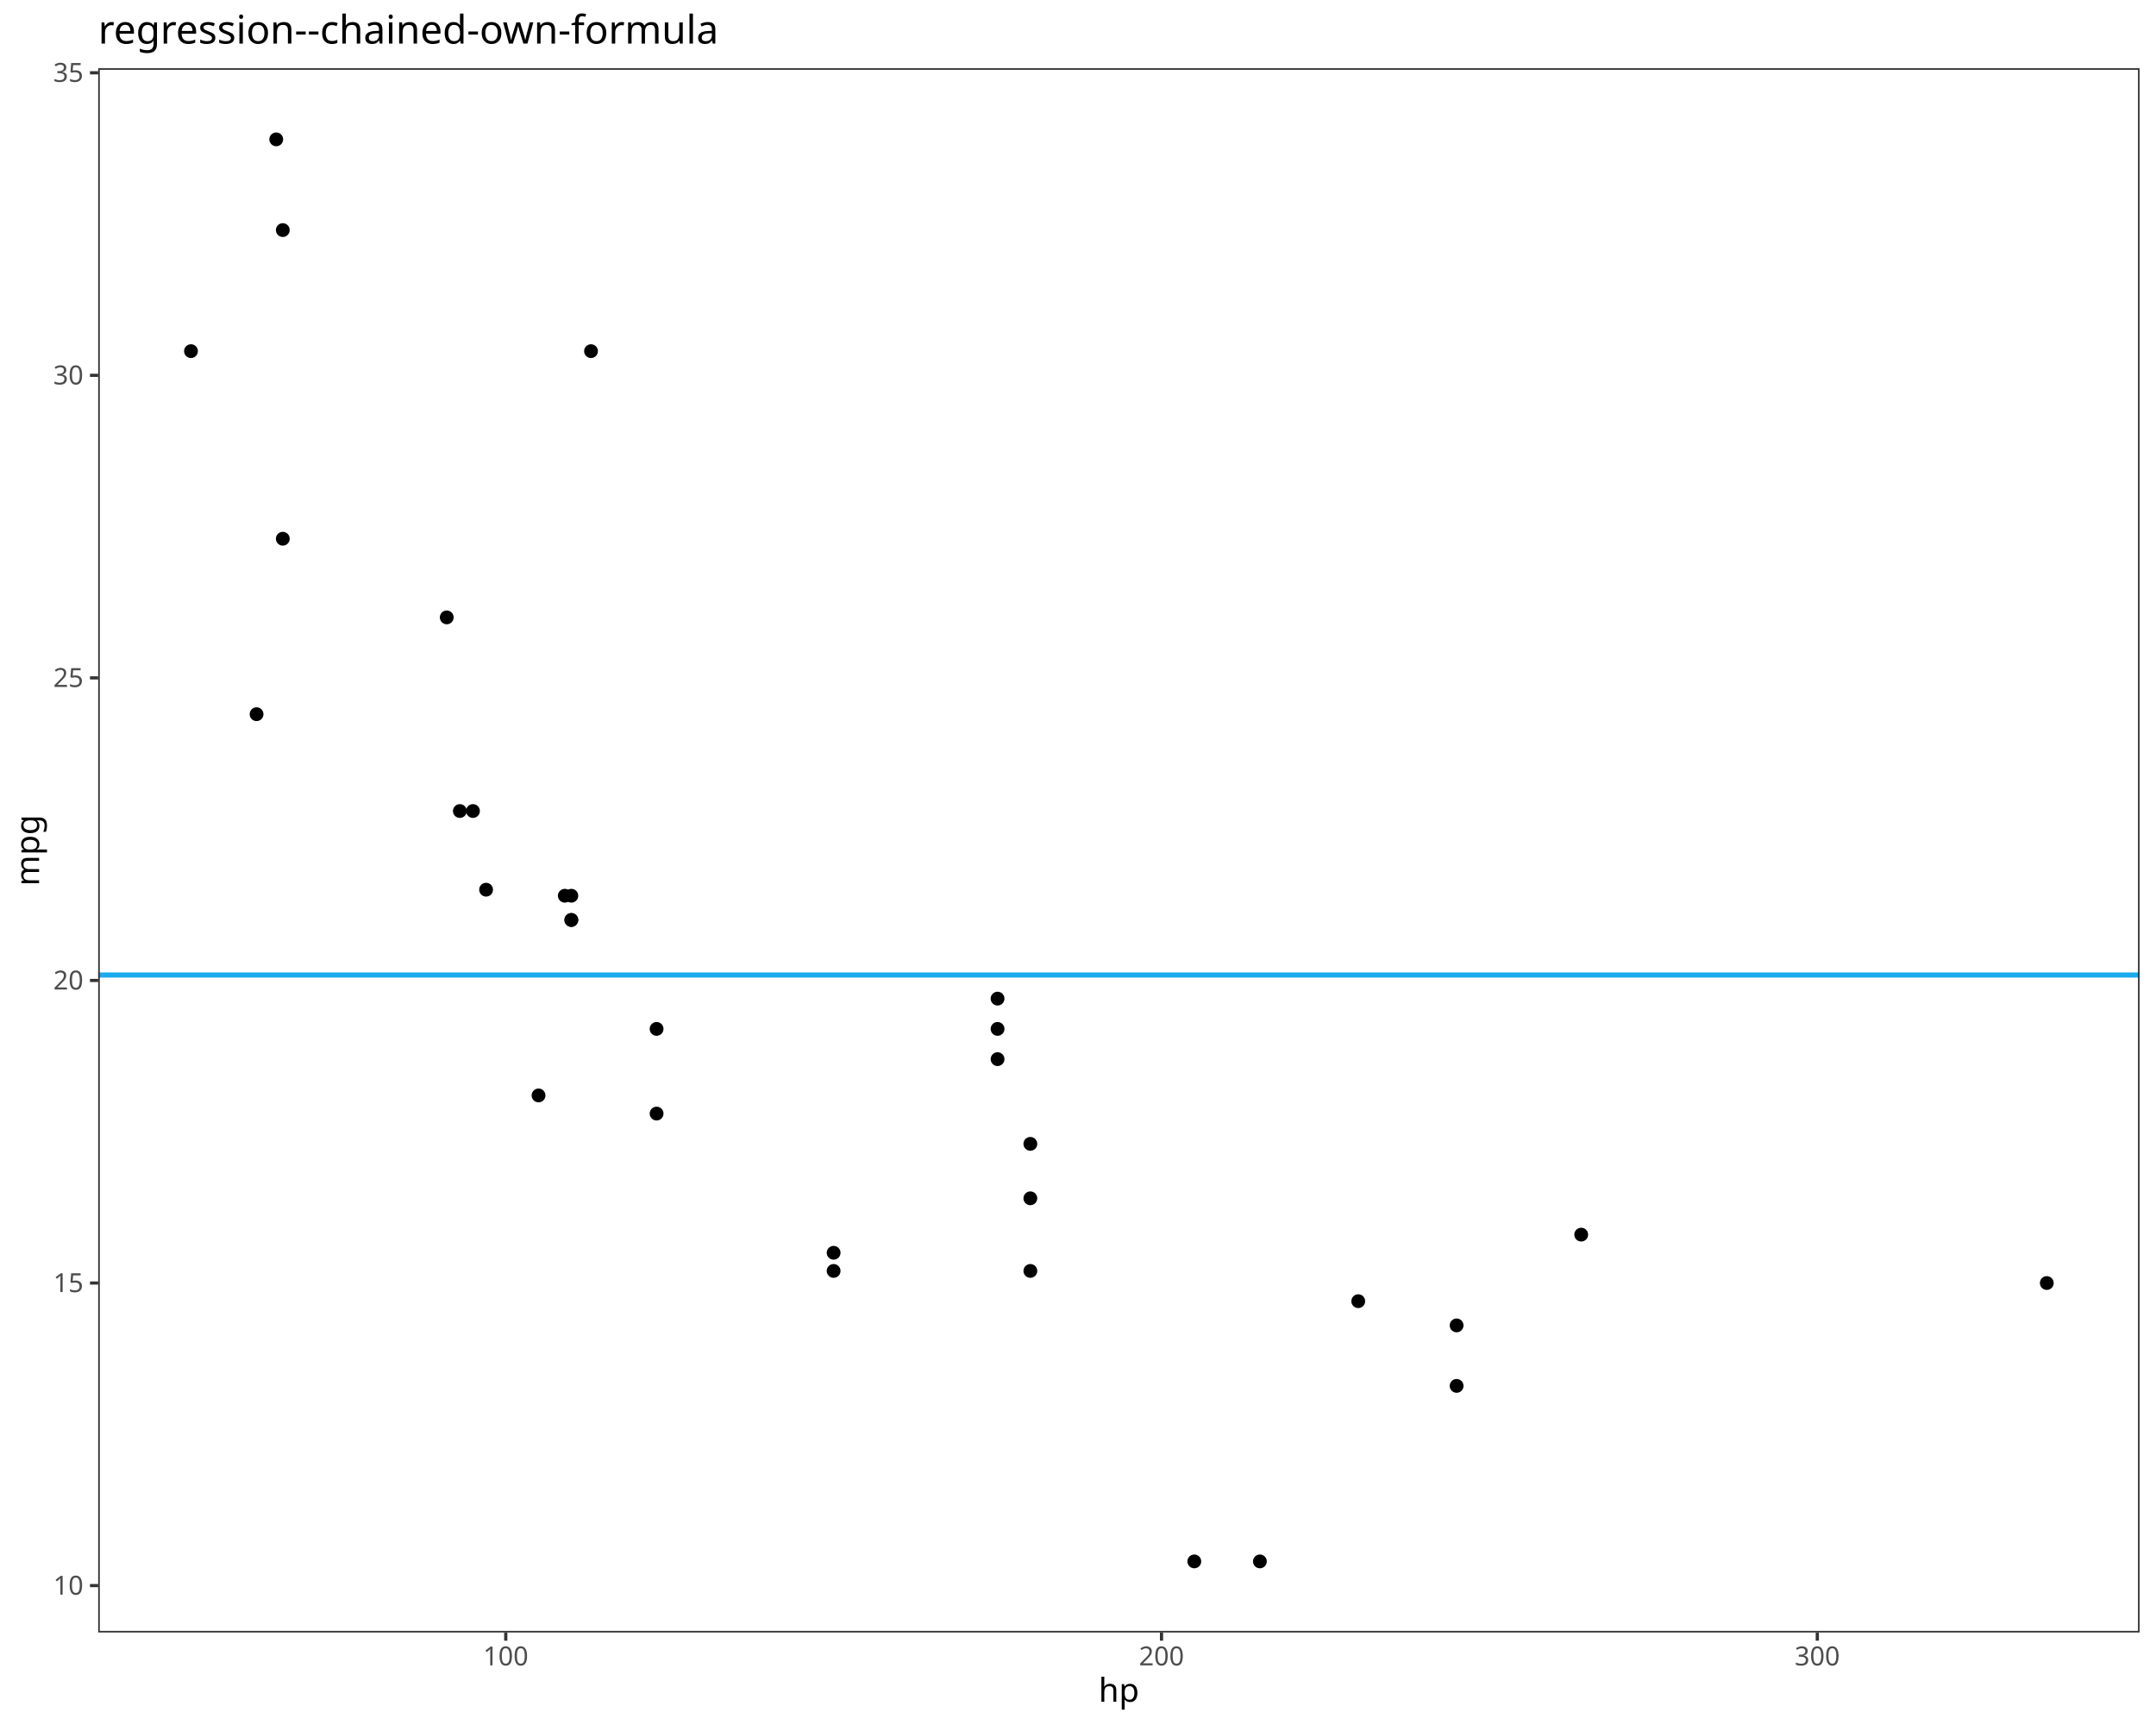
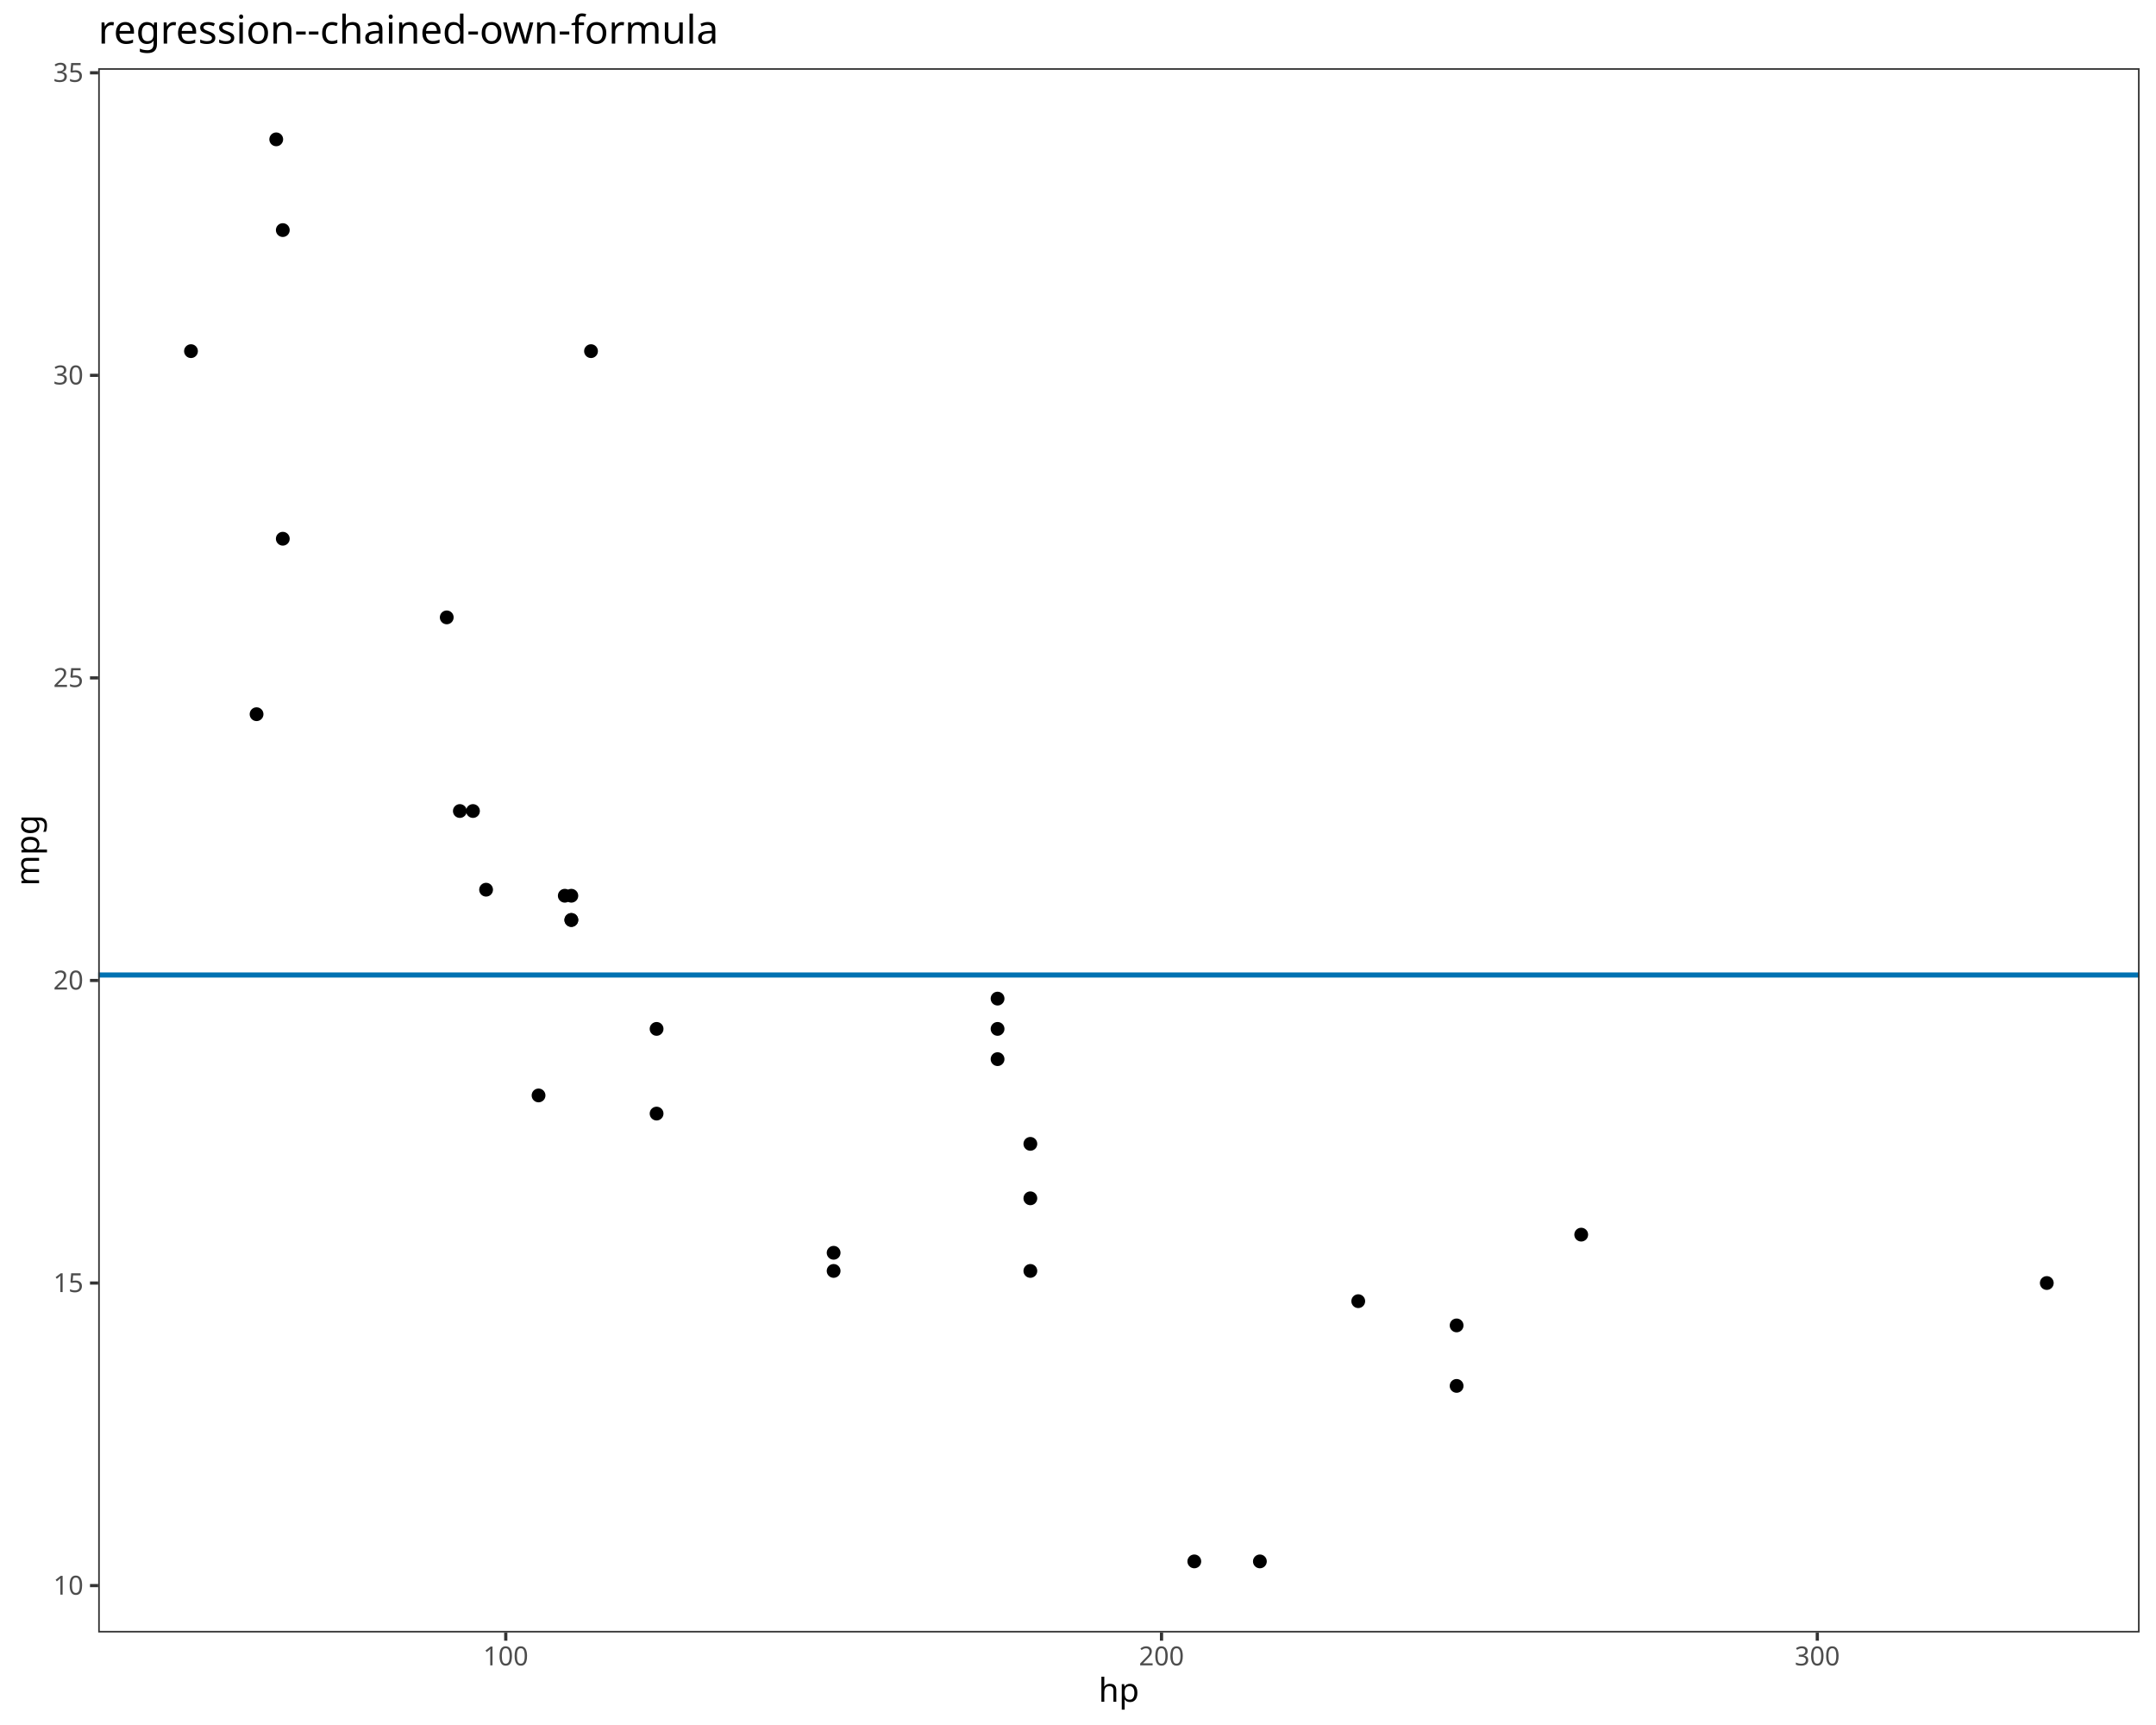
<svg xmlns="http://www.w3.org/2000/svg" class="svglite" data-engine-version="2.0" width="720.00pt" height="576.00pt" viewBox="0 0 720.00 576.00">
  <defs>
    <style type="text/css">
    .svglite line, .svglite polyline, .svglite polygon, .svglite path, .svglite rect, .svglite circle {
      fill: none;
      stroke: #000000;
      stroke-linecap: round;
      stroke-linejoin: round;
      stroke-miterlimit: 10.00;
    }
  </style>
  </defs>
  <rect width="100%" height="100%" style="stroke: none; fill: #FFFFFF;" />
  <defs>
    <clipPath id="cpMC4wMHw3MjAuMDB8MC4wMHw1NzYuMDA=">
      <rect x="0.00" y="0.00" width="720.00" height="576.00" />
    </clipPath>
  </defs>
  <g clip-path="url(#cpMC4wMHw3MjAuMDB8MC4wMHw1NzYuMDA=)">
    <rect x="0.00" y="0.00" width="720.00" height="576.00" style="stroke-width: 1.07; stroke: #FFFFFF; fill: #FFFFFF;" />
  </g>
  <defs>
    <clipPath id="cpMzIuNzl8NzE0LjUyfDIyLjc4fDU0NS4xMQ==">
      <rect x="32.79" y="22.78" width="681.73" height="522.33" />
    </clipPath>
  </defs>
  <g clip-path="url(#cpMzIuNzl8NzE0LjUyfDIyLjc4fDU0NS4xMQ==)">
    <rect x="32.79" y="22.78" width="681.73" height="522.33" style="stroke-width: 1.07; stroke: none; fill: #FFFFFF;" />
    <circle cx="190.80" cy="307.19" r="1.95" style="stroke-width: 0.71; fill: #000000;" />
    <circle cx="190.80" cy="307.19" r="1.95" style="stroke-width: 0.71; fill: #000000;" />
    <circle cx="153.57" cy="270.81" r="1.95" style="stroke-width: 0.71; fill: #000000;" />
    <circle cx="190.80" cy="299.10" r="1.95" style="stroke-width: 0.71; fill: #000000;" />
    <circle cx="333.14" cy="353.66" r="1.95" style="stroke-width: 0.71; fill: #000000;" />
    <circle cx="179.85" cy="365.78" r="1.95" style="stroke-width: 0.71; fill: #000000;" />
    <circle cx="486.44" cy="442.57" r="1.95" style="stroke-width: 0.71; fill: #000000;" />
    <circle cx="85.68" cy="238.48" r="1.95" style="stroke-width: 0.71; fill: #000000;" />
    <circle cx="157.95" cy="270.81" r="1.95" style="stroke-width: 0.71; fill: #000000;" />
    <circle cx="219.27" cy="343.56" r="1.95" style="stroke-width: 0.71; fill: #000000;" />
    <circle cx="219.27" cy="371.84" r="1.95" style="stroke-width: 0.71; fill: #000000;" />
    <circle cx="344.09" cy="400.13" r="1.95" style="stroke-width: 0.71; fill: #000000;" />
    <circle cx="344.09" cy="381.95" r="1.95" style="stroke-width: 0.71; fill: #000000;" />
    <circle cx="344.09" cy="424.38" r="1.95" style="stroke-width: 0.71; fill: #000000;" />
    <circle cx="398.84" cy="521.37" r="1.95" style="stroke-width: 0.71; fill: #000000;" />
    <circle cx="420.74" cy="521.37" r="1.95" style="stroke-width: 0.71; fill: #000000;" />
    <circle cx="453.59" cy="434.48" r="1.95" style="stroke-width: 0.71; fill: #000000;" />
    <circle cx="94.44" cy="76.83" r="1.95" style="stroke-width: 0.71; fill: #000000;" />
    <circle cx="63.78" cy="117.25" r="1.95" style="stroke-width: 0.71; fill: #000000;" />
    <circle cx="92.25" cy="46.53" r="1.95" style="stroke-width: 0.71; fill: #000000;" />
    <circle cx="162.33" cy="297.08" r="1.95" style="stroke-width: 0.71; fill: #000000;" />
    <circle cx="278.39" cy="418.32" r="1.95" style="stroke-width: 0.71; fill: #000000;" />
    <circle cx="278.39" cy="424.38" r="1.95" style="stroke-width: 0.71; fill: #000000;" />
    <circle cx="486.44" cy="462.77" r="1.95" style="stroke-width: 0.71; fill: #000000;" />
    <circle cx="333.14" cy="343.56" r="1.95" style="stroke-width: 0.71; fill: #000000;" />
    <circle cx="94.44" cy="179.89" r="1.95" style="stroke-width: 0.71; fill: #000000;" />
    <circle cx="149.19" cy="206.15" r="1.95" style="stroke-width: 0.71; fill: #000000;" />
    <circle cx="197.37" cy="117.25" r="1.95" style="stroke-width: 0.71; fill: #000000;" />
    <circle cx="528.05" cy="412.26" r="1.95" style="stroke-width: 0.71; fill: #000000;" />
    <circle cx="333.14" cy="333.45" r="1.95" style="stroke-width: 0.71; fill: #000000;" />
    <circle cx="683.53" cy="428.42" r="1.95" style="stroke-width: 0.71; fill: #000000;" />
    <circle cx="188.61" cy="299.10" r="1.95" style="stroke-width: 0.71; fill: #000000;" />
-     <line x1="32.79" y1="325.56" x2="714.52" y2="325.56" style="stroke-width: 1.71; stroke: #19ABED; stroke-linecap: butt;" />
+     <line x1="32.79" y1="325.56" x2="714.52" y2="325.56" style="stroke-width: 1.71; stroke: #0072B2; stroke-linecap: butt;" />
    <rect x="32.79" y="22.78" width="681.73" height="522.33" style="stroke-width: 1.07; stroke: #333333;" />
  </g>
  <g clip-path="url(#cpMC4wMHw3MjAuMDB8MC4wMHw1NzYuMDA=)">
    <text x="27.86" y="532.48" text-anchor="end" style="font-size: 8.80px; fill: #4D4D4D; font-family: sans;" textLength="9.79px" lengthAdjust="spacingAndGlyphs">10</text>
    <text x="27.86" y="431.45" text-anchor="end" style="font-size: 8.80px; fill: #4D4D4D; font-family: sans;" textLength="9.79px" lengthAdjust="spacingAndGlyphs">15</text>
    <text x="27.86" y="330.42" text-anchor="end" style="font-size: 8.80px; fill: #4D4D4D; font-family: sans;" textLength="9.79px" lengthAdjust="spacingAndGlyphs">20</text>
    <text x="27.86" y="229.39" text-anchor="end" style="font-size: 8.80px; fill: #4D4D4D; font-family: sans;" textLength="9.79px" lengthAdjust="spacingAndGlyphs">25</text>
    <text x="27.86" y="128.36" text-anchor="end" style="font-size: 8.80px; fill: #4D4D4D; font-family: sans;" textLength="9.79px" lengthAdjust="spacingAndGlyphs">30</text>
    <text x="27.86" y="27.33" text-anchor="end" style="font-size: 8.80px; fill: #4D4D4D; font-family: sans;" textLength="9.79px" lengthAdjust="spacingAndGlyphs">35</text>
    <polyline points="30.05,529.45 32.79,529.45 " style="stroke-width: 1.07; stroke: #333333; stroke-linecap: butt;" />
    <polyline points="30.05,428.42 32.79,428.42 " style="stroke-width: 1.07; stroke: #333333; stroke-linecap: butt;" />
    <polyline points="30.05,327.39 32.79,327.39 " style="stroke-width: 1.07; stroke: #333333; stroke-linecap: butt;" />
    <polyline points="30.05,226.36 32.79,226.36 " style="stroke-width: 1.07; stroke: #333333; stroke-linecap: butt;" />
    <polyline points="30.05,125.33 32.79,125.33 " style="stroke-width: 1.07; stroke: #333333; stroke-linecap: butt;" />
    <polyline points="30.05,24.30 32.79,24.30 " style="stroke-width: 1.07; stroke: #333333; stroke-linecap: butt;" />
    <polyline points="168.90,547.85 168.90,545.11 " style="stroke-width: 1.07; stroke: #333333; stroke-linecap: butt;" />
    <polyline points="387.89,547.85 387.89,545.11 " style="stroke-width: 1.07; stroke: #333333; stroke-linecap: butt;" />
    <polyline points="606.89,547.85 606.89,545.11 " style="stroke-width: 1.07; stroke: #333333; stroke-linecap: butt;" />
    <text x="168.90" y="556.10" text-anchor="middle" style="font-size: 8.80px; fill: #4D4D4D; font-family: sans;" textLength="14.68px" lengthAdjust="spacingAndGlyphs">100</text>
    <text x="387.89" y="556.10" text-anchor="middle" style="font-size: 8.80px; fill: #4D4D4D; font-family: sans;" textLength="14.68px" lengthAdjust="spacingAndGlyphs">200</text>
    <text x="606.89" y="556.10" text-anchor="middle" style="font-size: 8.80px; fill: #4D4D4D; font-family: sans;" textLength="14.68px" lengthAdjust="spacingAndGlyphs">300</text>
    <text x="373.66" y="568.24" text-anchor="middle" style="font-size: 11.00px; font-family: sans;" textLength="12.24px" lengthAdjust="spacingAndGlyphs">hp</text>
    <text transform="translate(13.05,283.95) rotate(-90)" text-anchor="middle" style="font-size: 11.00px; font-family: sans;" textLength="21.40px" lengthAdjust="spacingAndGlyphs">mpg</text>
    <text x="32.79" y="14.56" style="font-size: 13.20px; font-family: sans;" textLength="193.71px" lengthAdjust="spacingAndGlyphs">regression--chained-own-formula</text>
  </g>
</svg>
